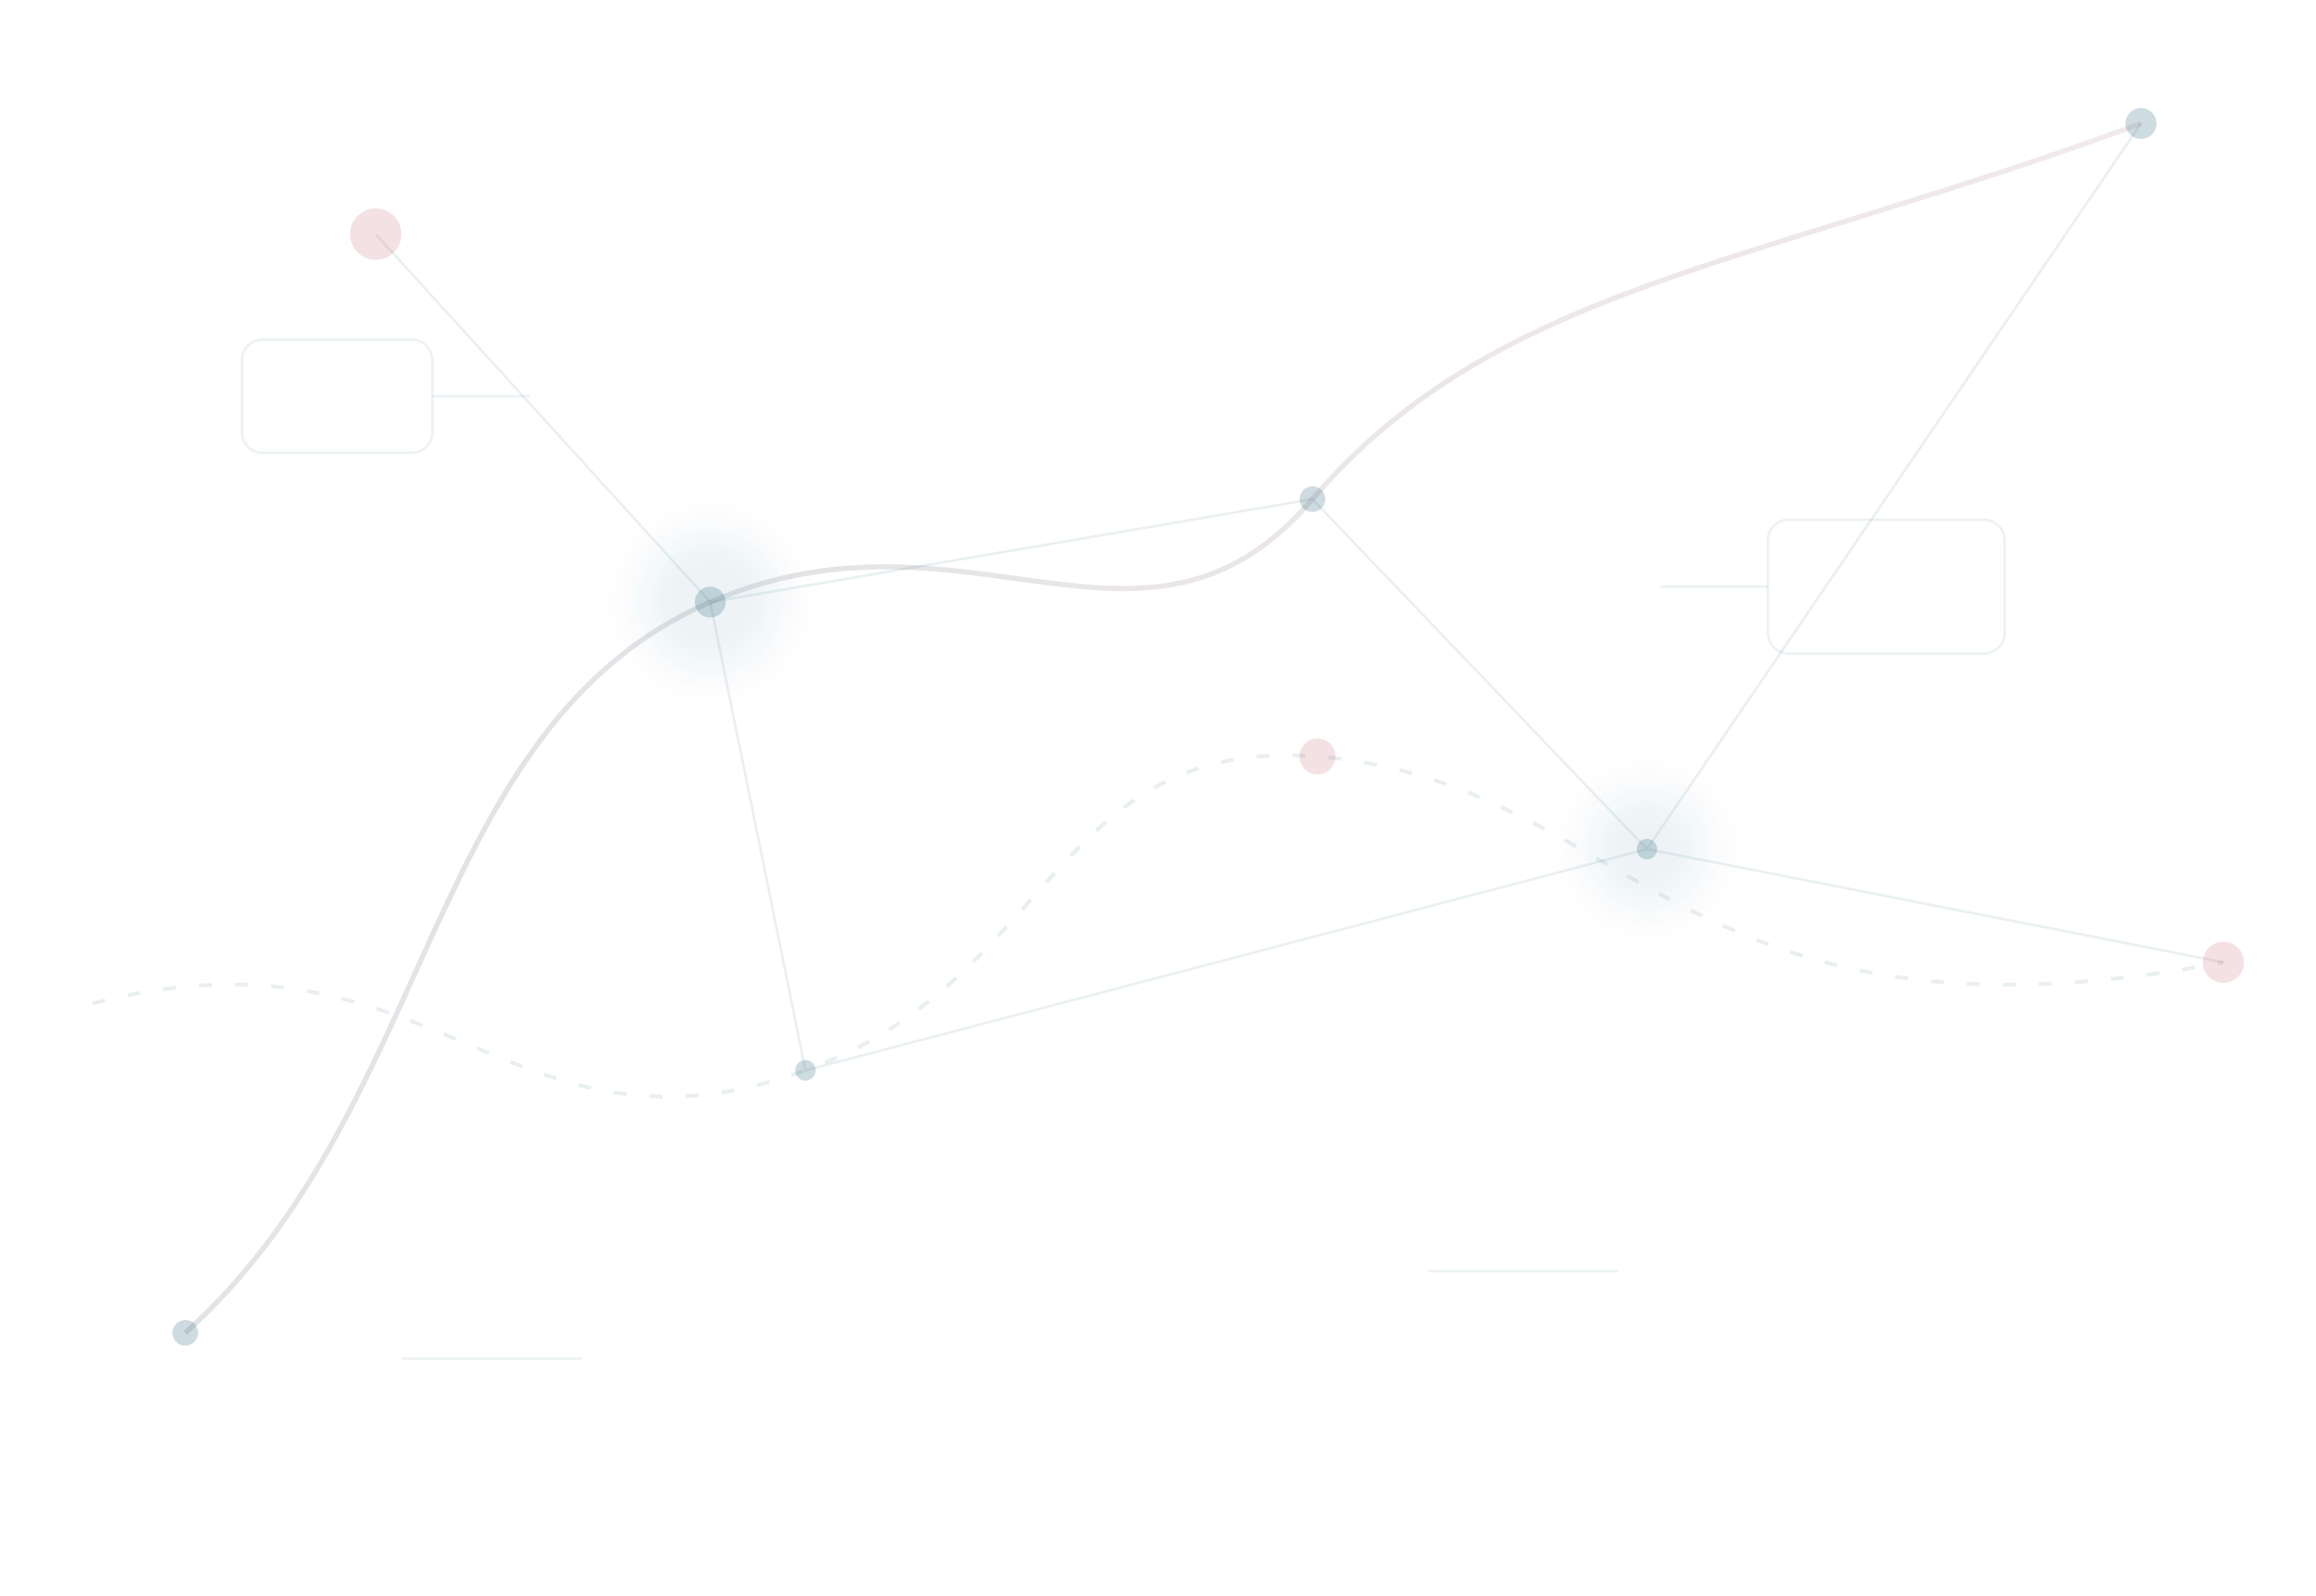
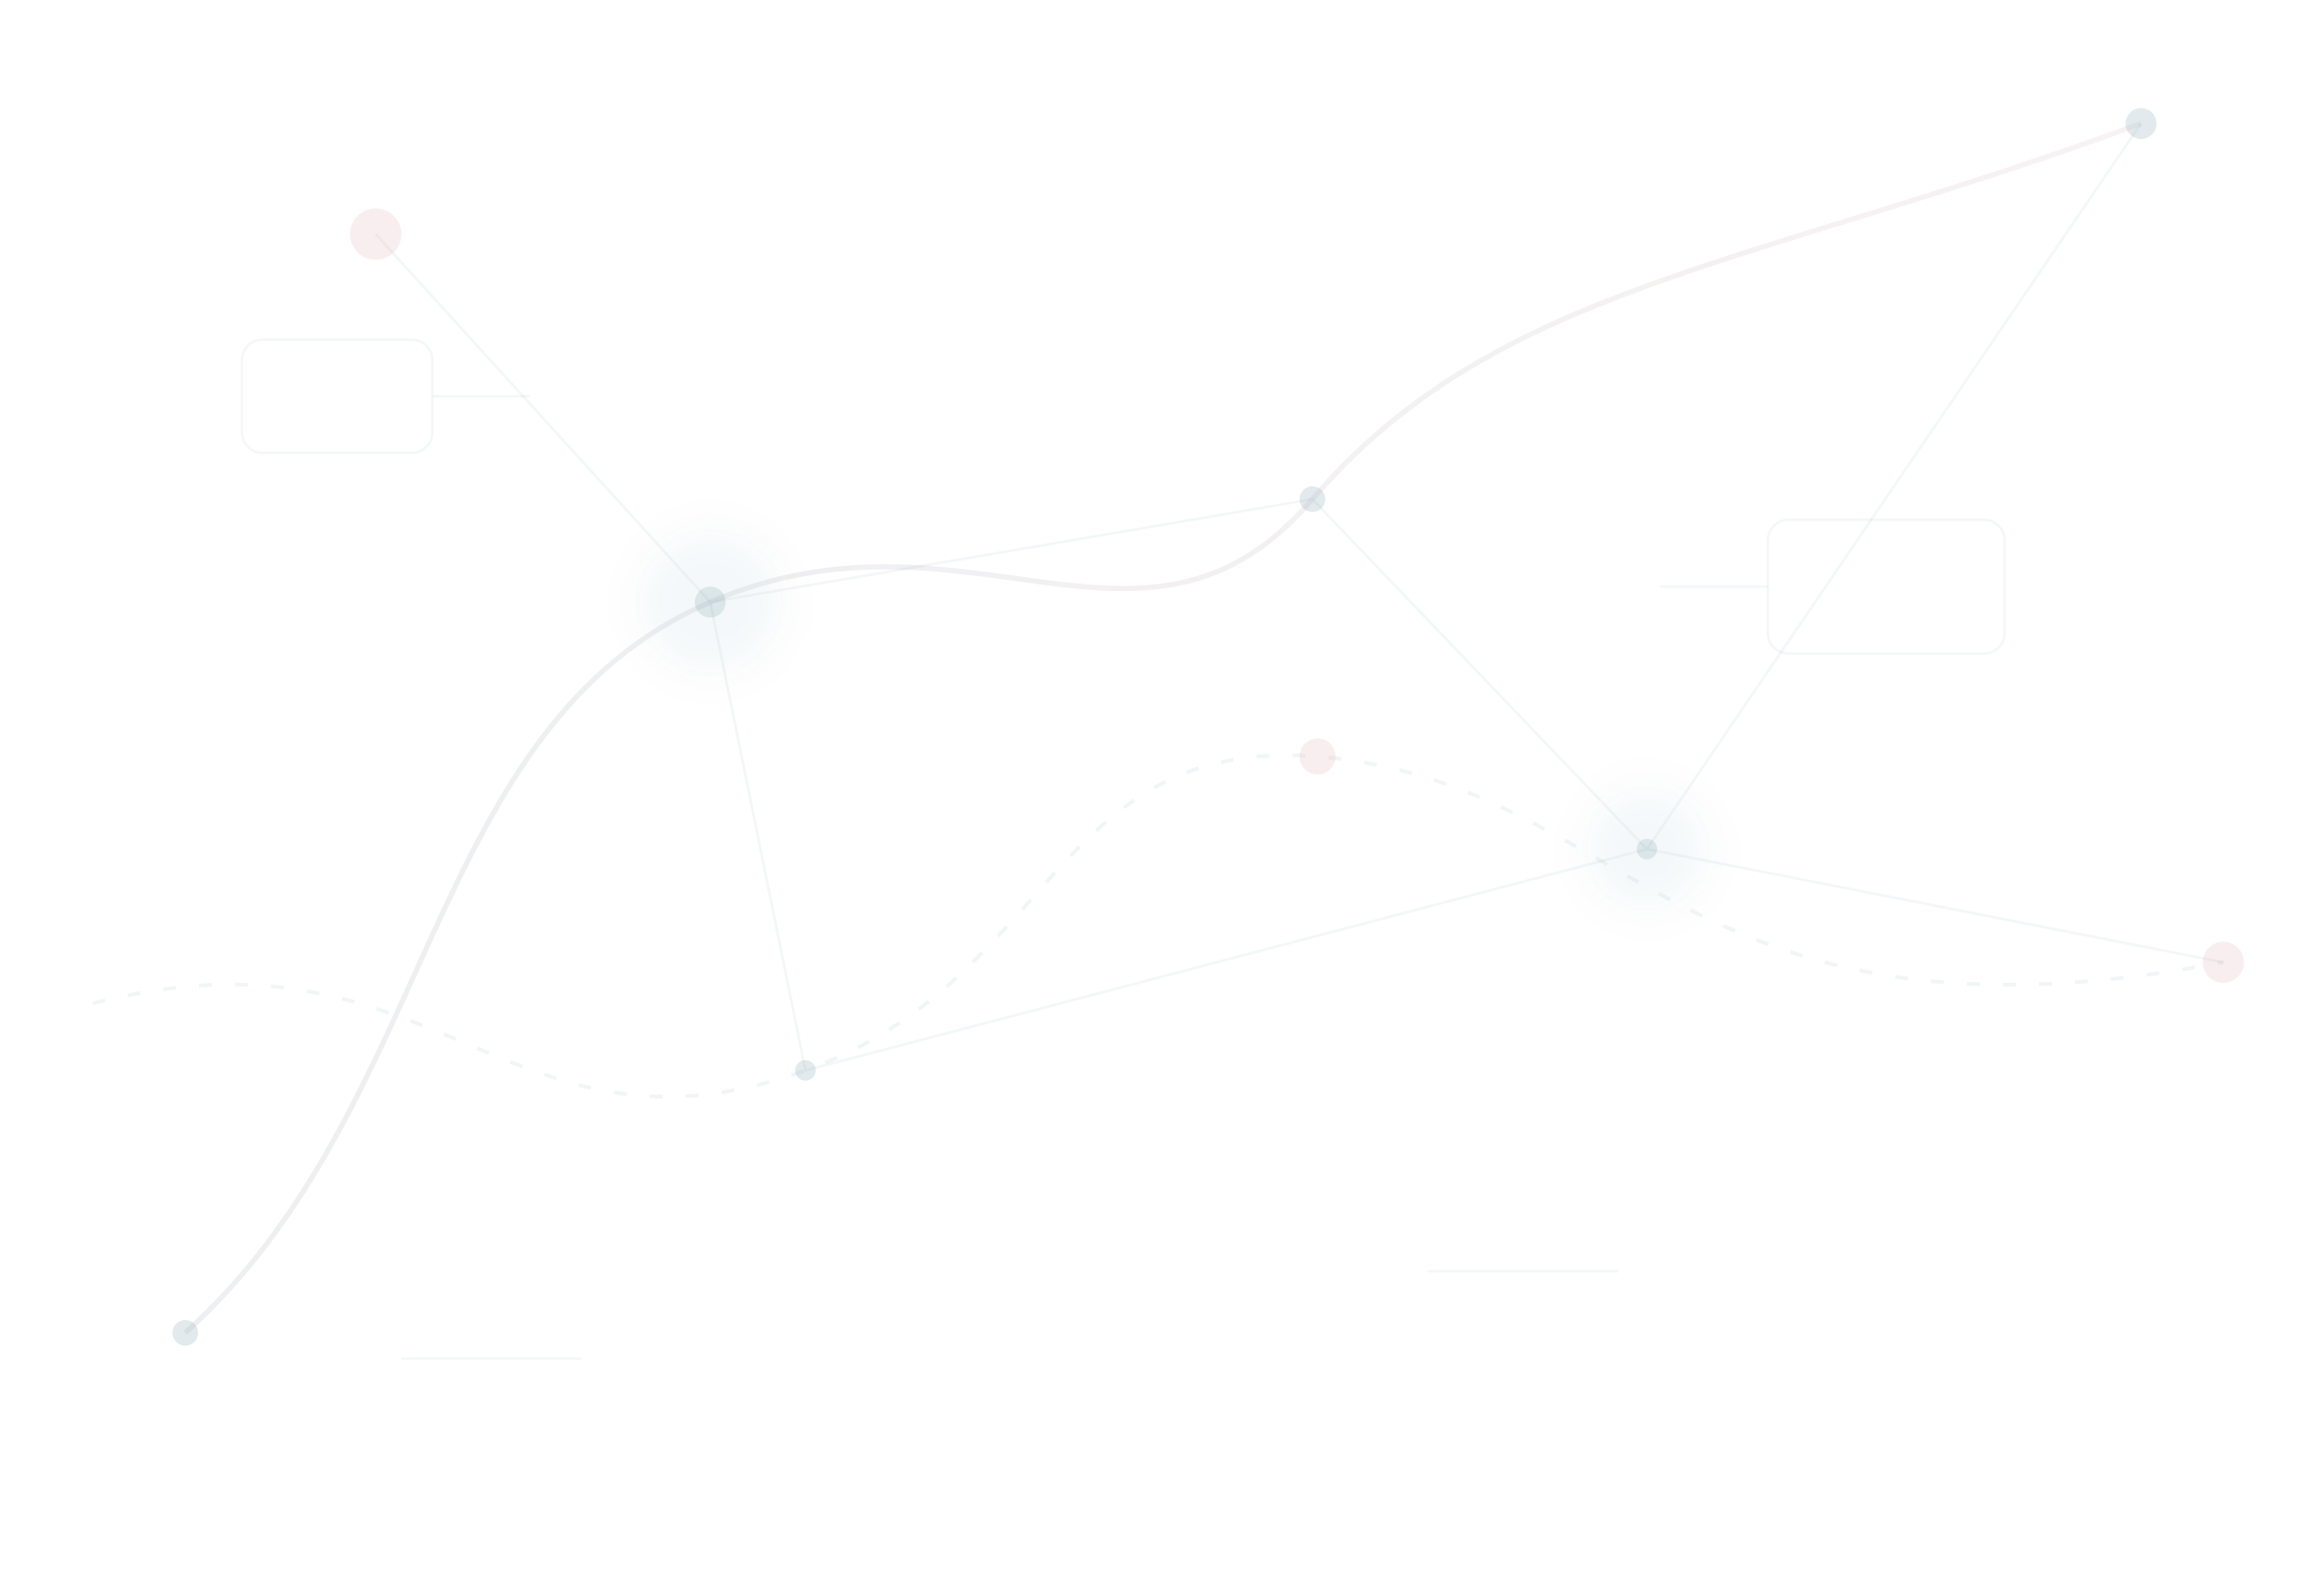
<svg xmlns="http://www.w3.org/2000/svg" viewBox="0 0 900 620" fill="none">
  <defs>
    <linearGradient id="flow" x1="80" y1="90" x2="820" y2="530" gradientUnits="userSpaceOnUse">
      <stop stop-color="#205D72" stop-opacity=".18" />
      <stop offset="1" stop-color="#AD2632" stop-opacity=".08" />
    </linearGradient>
    <filter id="soft" x="-20%" y="-20%" width="140%" height="140%">
      <feGaussianBlur stdDeviation="7" />
    </filter>
  </defs>
-   <path d="M72 518C170 430 165 282 276 234C376 191 445 270 510 194C581 111 680 104 832 48" stroke="url(#flow)" stroke-width="2" />
-   <path d="M36 390C170 355 197 458 313 416C410 381 409 286 512 294C634 304 654 414 864 374" stroke="#205D72" stroke-opacity=".1" stroke-width="1.5" stroke-dasharray="5 9" />
-   <path d="M146 91L276 234L510 194L640 330L832 48M276 234L313 416L640 330L864 374" stroke="#205D72" stroke-opacity=".09" stroke-width="1" />
-   <g fill="#205D72" fill-opacity=".22">
-     <circle cx="72" cy="518" r="5" />
-     <circle cx="276" cy="234" r="6" />
-     <circle cx="510" cy="194" r="5" />
-     <circle cx="640" cy="330" r="4" />
-     <circle cx="832" cy="48" r="6" />
-     <circle cx="313" cy="416" r="4" />
-   </g>
-   <g fill="#AD2632" fill-opacity=".14">
-     <circle cx="146" cy="91" r="10" />
-     <circle cx="864" cy="374" r="8" />
-     <circle cx="512" cy="294" r="7" />
-   </g>
-   <g stroke="#205D72" stroke-opacity=".08" stroke-width="1">
-     <rect x="94" y="132" width="74" height="44" rx="8" />
-     <rect x="687" y="202" width="92" height="52" rx="8" />
-     <path d="M168 154h38M687 228h-42M555 494h74M226 528h-70" />
-   </g>
-   <g fill="#205D72" fill-opacity=".07" filter="url(#soft)">
-     <circle cx="276" cy="234" r="28" />
-     <circle cx="640" cy="330" r="24" />
+   <g opacity=".58">
+     <path d="M72 518C170 430 165 282 276 234C376 191 445 270 510 194C581 111 680 104 832 48" stroke="url(#flow)" stroke-width="2" />
+     <path d="M36 390C170 355 197 458 313 416C410 381 409 286 512 294C634 304 654 414 864 374" stroke="#205D72" stroke-opacity=".1" stroke-width="1.5" stroke-dasharray="5 9" />
+     <path d="M146 91L276 234L510 194L640 330L832 48M276 234L313 416L640 330L864 374" stroke="#205D72" stroke-opacity=".09" stroke-width="1" />
+     <g fill="#205D72" fill-opacity=".22">
+       <circle cx="72" cy="518" r="5" />
+       <circle cx="276" cy="234" r="6" />
+       <circle cx="510" cy="194" r="5" />
+       <circle cx="640" cy="330" r="4" />
+       <circle cx="832" cy="48" r="6" />
+       <circle cx="313" cy="416" r="4" />
+     </g>
+     <g fill="#AD2632" fill-opacity=".14">
+       <circle cx="146" cy="91" r="10" />
+       <circle cx="864" cy="374" r="8" />
+       <circle cx="512" cy="294" r="7" />
+     </g>
+     <g stroke="#205D72" stroke-opacity=".08" stroke-width="1">
+       <rect x="94" y="132" width="74" height="44" rx="8" />
+       <rect x="687" y="202" width="92" height="52" rx="8" />
+       <path d="M168 154h38M687 228h-42M555 494h74M226 528h-70" />
+     </g>
+     <g fill="#205D72" fill-opacity=".07" filter="url(#soft)">
+       <circle cx="276" cy="234" r="28" />
+       <circle cx="640" cy="330" r="24" />
+     </g>
  </g>
</svg>
